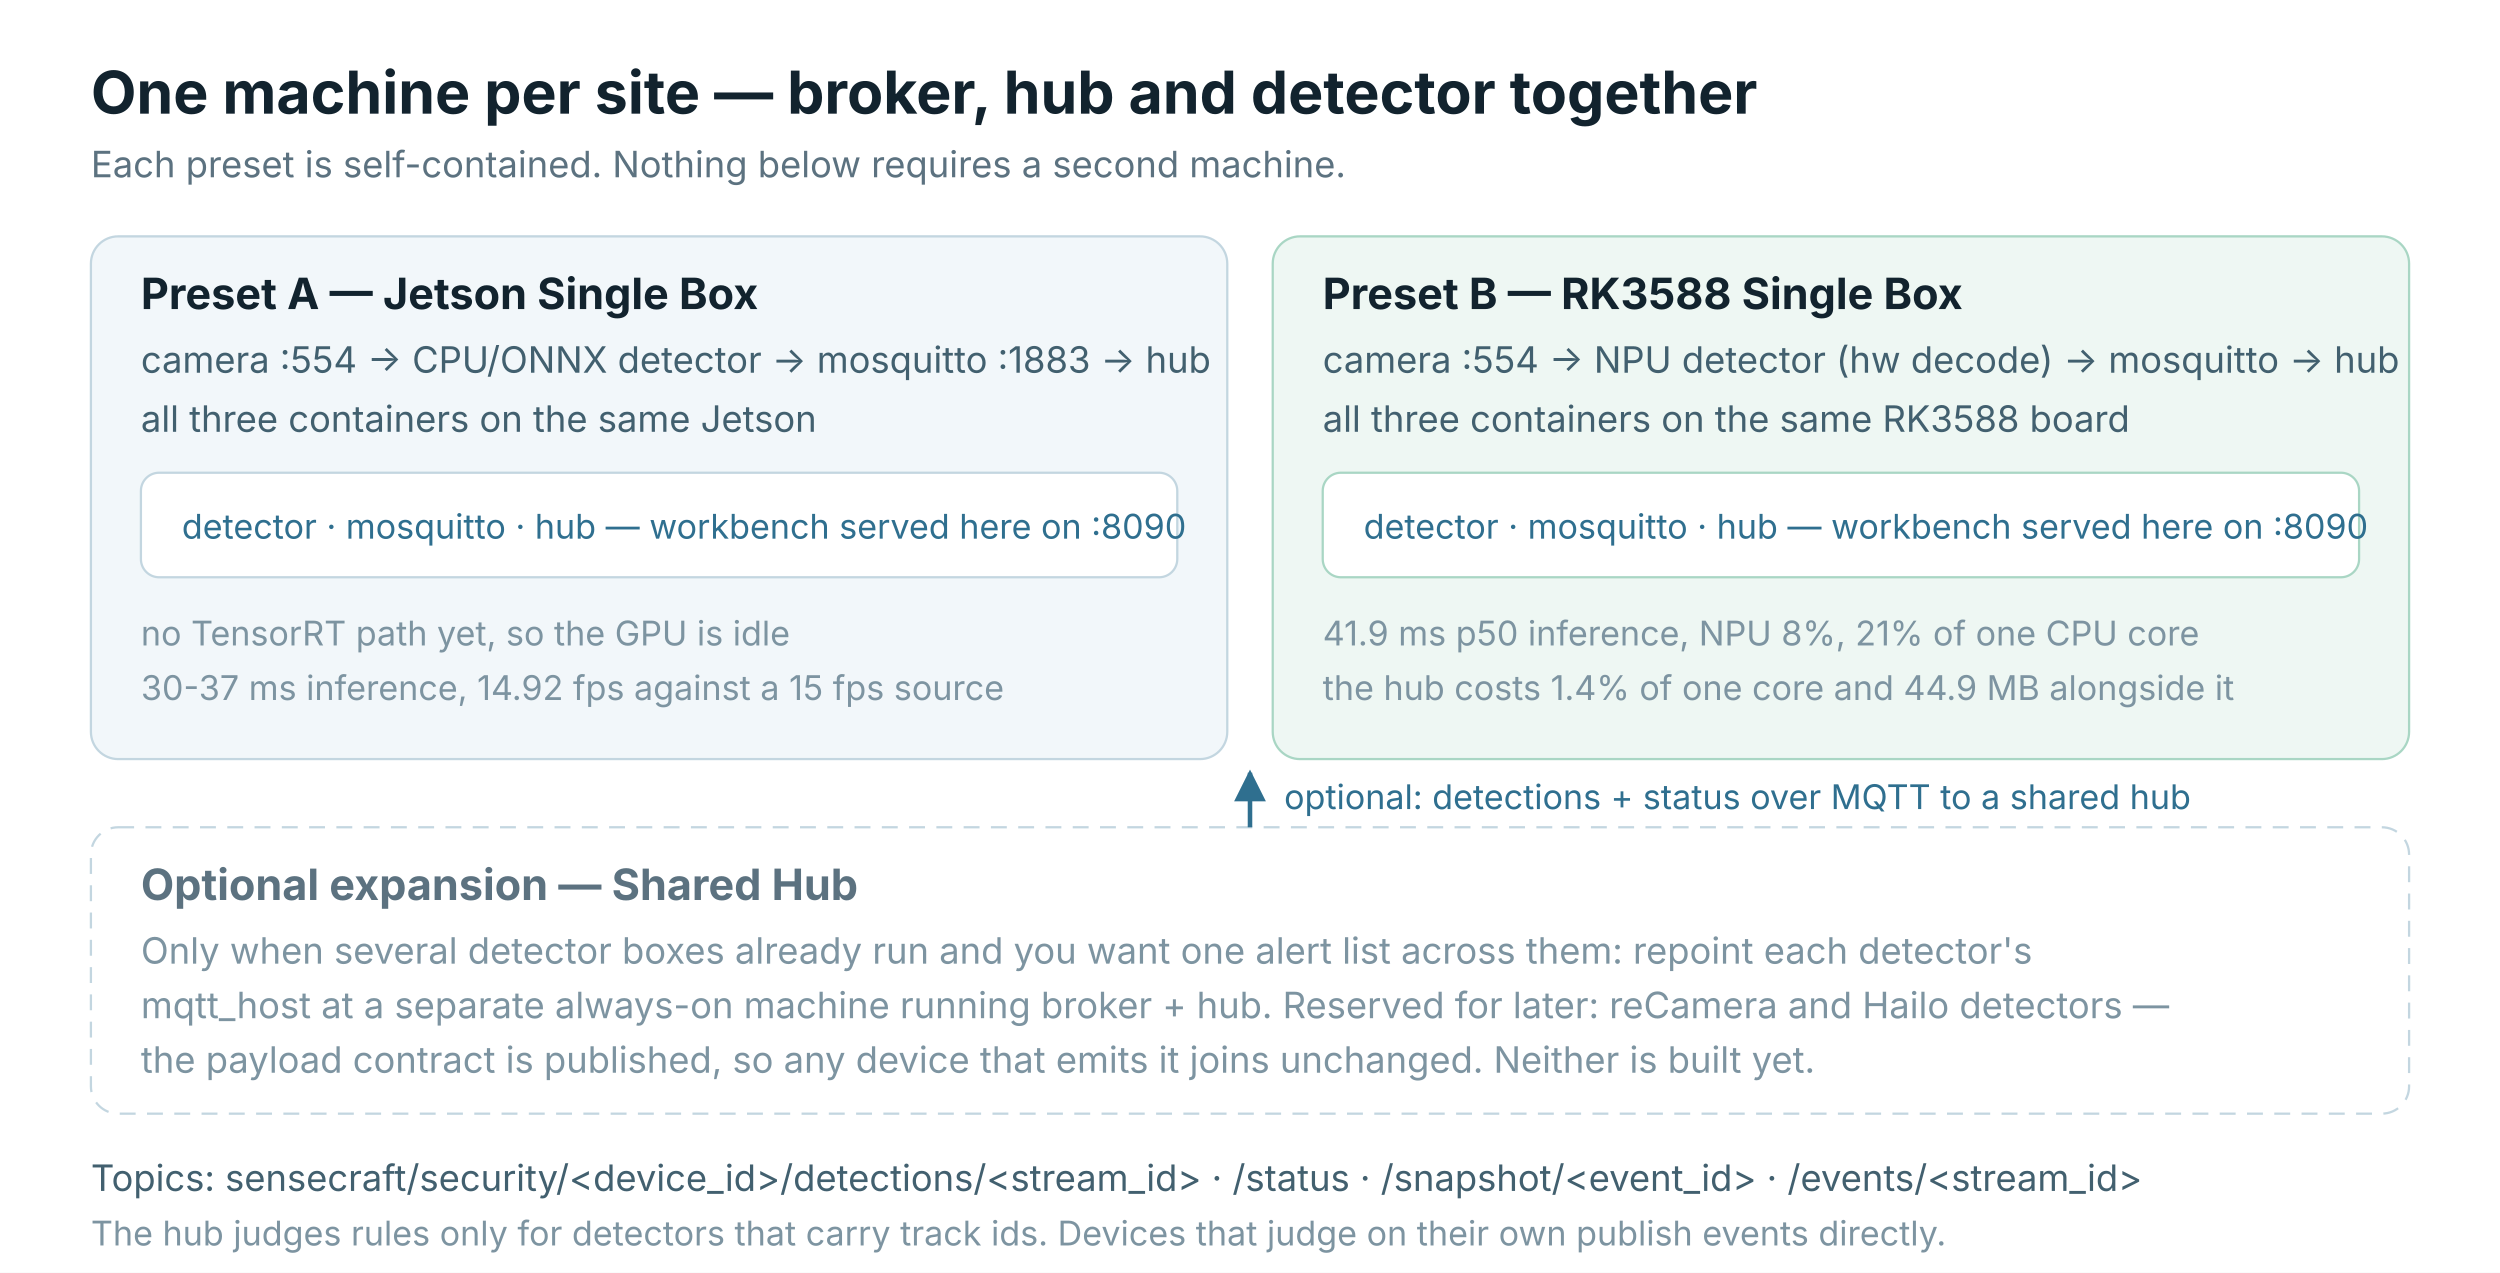
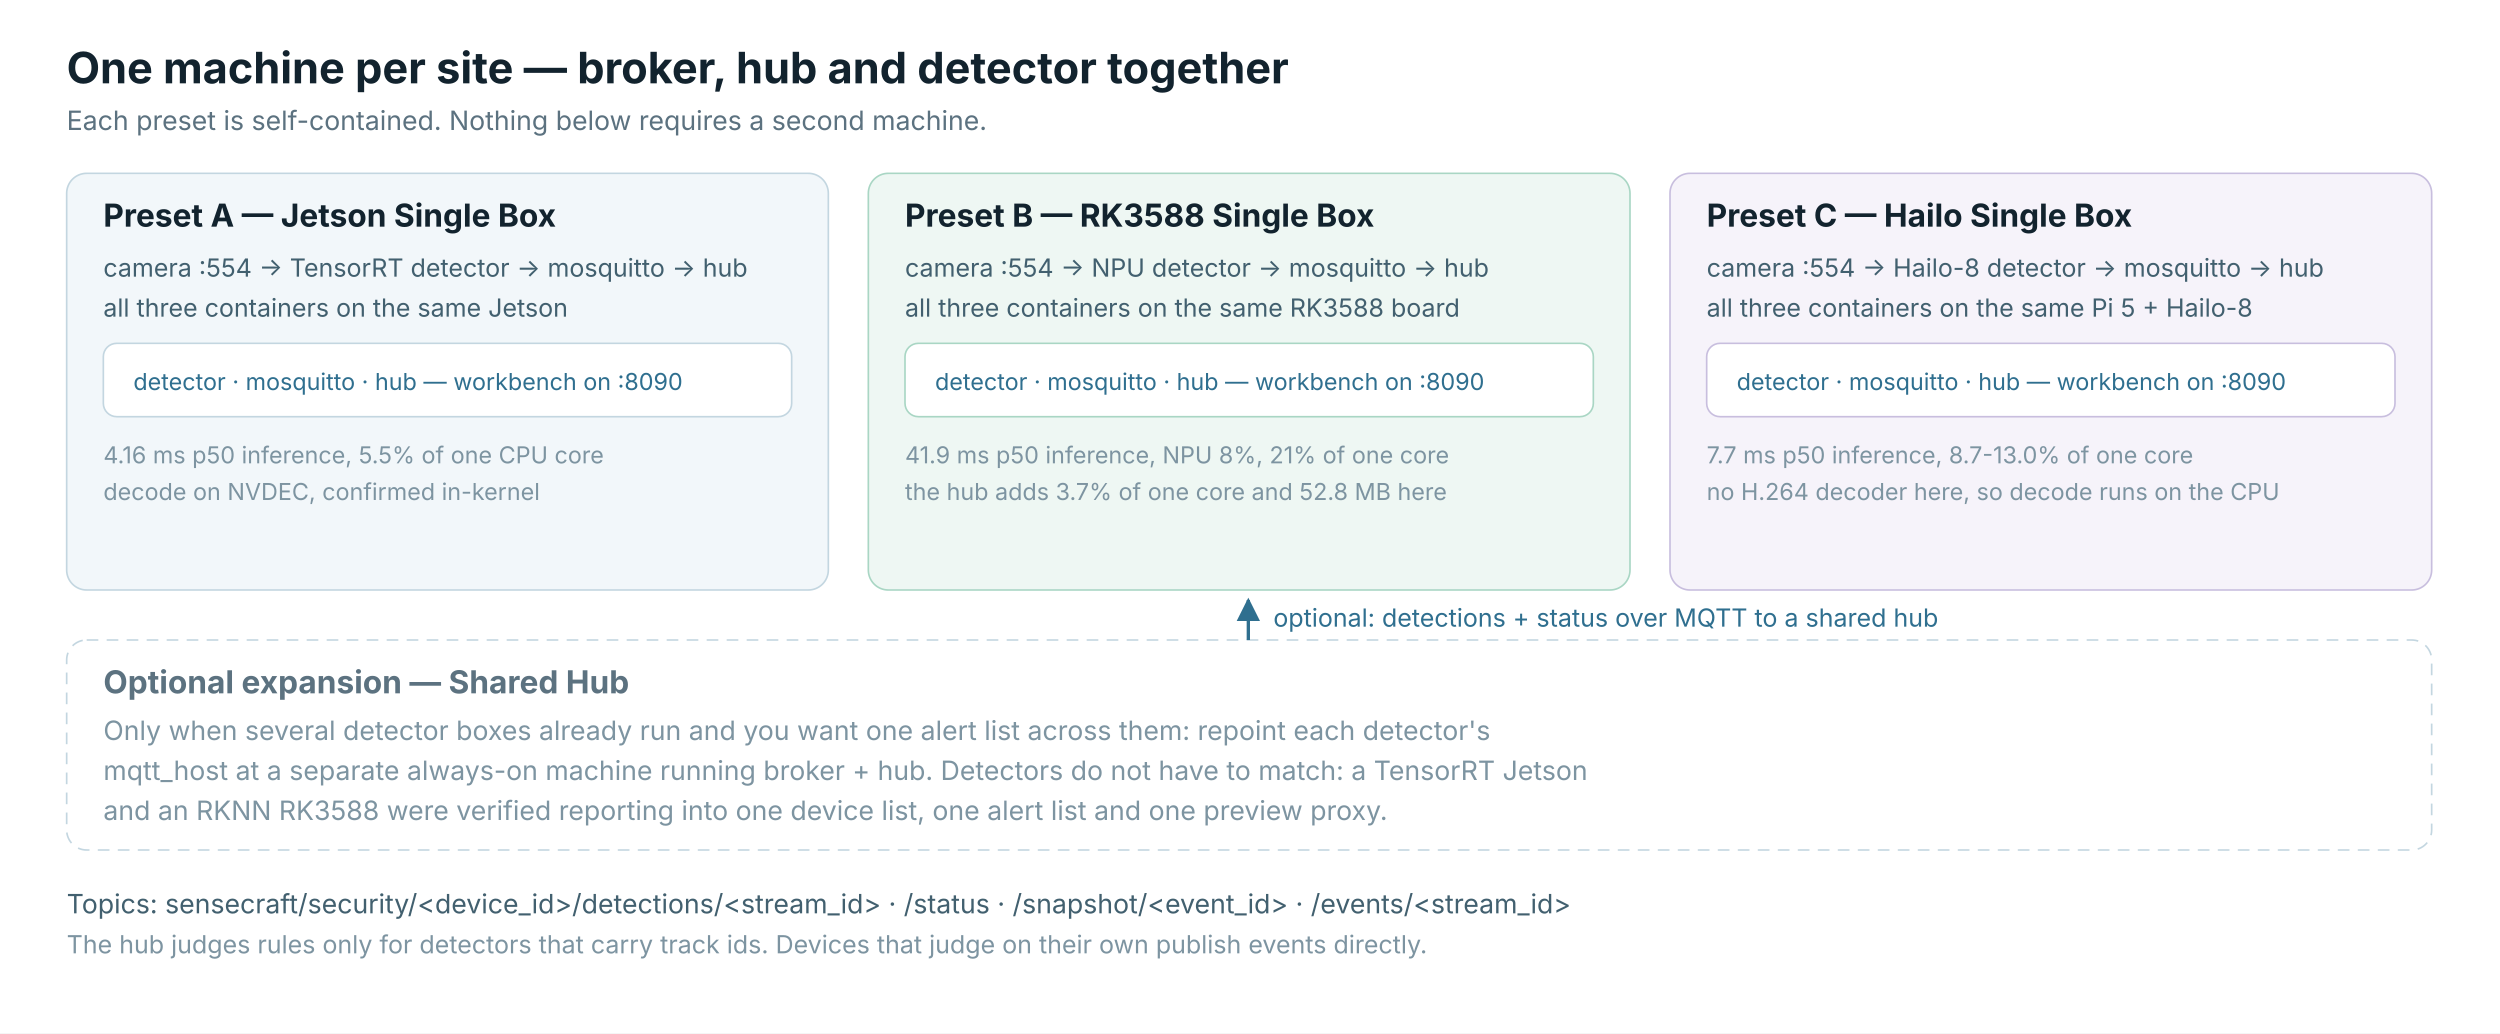
- <svg xmlns="http://www.w3.org/2000/svg" viewBox="0 0 1100 560" width="1100" height="560" font-family="Inter, Helvetica, Arial, sans-serif">
-   <rect width="1100" height="560" fill="#ffffff" />
+ <svg xmlns="http://www.w3.org/2000/svg" viewBox="0 0 1500 620" width="1500" height="620" font-family="Inter, Helvetica, Arial, sans-serif">
+   <rect width="1500" height="620" fill="#ffffff" />
  <defs>
    <marker id="a2" viewBox="0 0 10 10" refX="9" refY="5" markerWidth="7" markerHeight="7" orient="auto-start-reverse">
      <path d="M0 0 L10 5 L0 10 z" fill="#2f6f8f" />
    </marker>
  </defs>
  <text x="40" y="50" fill="#12232e" font-size="26" font-weight="700">One machine per site — broker, hub and detector together</text>
  <text x="40" y="78" fill="#5c7280" font-size="16">Each preset is self-contained. Nothing below requires a second machine.</text>
-   <rect x="40" y="104" width="500" height="230" rx="12" fill="#f2f7fa" stroke="#c3d6e0" />
+   <rect x="40" y="104" width="457" height="250" rx="12" fill="#f2f7fa" stroke="#c3d6e0" />
  <text x="62" y="136" fill="#12232e" font-size="19" font-weight="700">Preset A — Jetson Single Box</text>
-   <text x="62" y="164" fill="#42606f" font-size="16">camera :554 → CPU/ONNX detector → mosquitto :1883 → hub</text>
-   <text x="62" y="190" fill="#42606f" font-size="16">all three containers on the same Jetson</text>
-   <rect x="62" y="208" width="456" height="46" rx="8" fill="#ffffff" stroke="#c3d6e0" />
-   <text x="80" y="237" fill="#2f6f8f" font-size="15">detector · mosquitto · hub — workbench served here on :8090</text>
-   <text x="62" y="284" fill="#7d94a1" font-size="15">no TensorRT path yet, so the GPU is idle</text>
-   <text x="62" y="308" fill="#7d94a1" font-size="15">30-37 ms inference, 14.92 fps against a 15 fps source</text>
-   <rect x="560" y="104" width="500" height="230" rx="12" fill="#eef7f3" stroke="#a9d6c4" />
-   <text x="582" y="136" fill="#12232e" font-size="19" font-weight="700">Preset B — RK3588 Single Box</text>
-   <text x="582" y="164" fill="#42606f" font-size="16">camera :554 → NPU detector (hw decode) → mosquitto → hub</text>
-   <text x="582" y="190" fill="#42606f" font-size="16">all three containers on the same RK3588 board</text>
-   <rect x="582" y="208" width="456" height="46" rx="8" fill="#ffffff" stroke="#a9d6c4" />
-   <text x="600" y="237" fill="#2f6f8f" font-size="15">detector · mosquitto · hub — workbench served here on :8090</text>
-   <text x="582" y="284" fill="#7d94a1" font-size="15">41.9 ms p50 inference, NPU 8%, 21% of one CPU core</text>
-   <text x="582" y="308" fill="#7d94a1" font-size="15">the hub costs 1.4% of one core and 44.9 MB alongside it</text>
-   <rect x="40" y="364" width="1020" height="126" rx="12" fill="#ffffff" stroke="#c3d6e0" stroke-dasharray="7 5" />
-   <text x="62" y="396" fill="#5c7280" font-size="19" font-weight="700">Optional expansion — Shared Hub</text>
-   <text x="62" y="424" fill="#7d94a1" font-size="16">Only when several detector boxes already run and you want one alert list across them: repoint each detector's</text>
-   <text x="62" y="448" fill="#7d94a1" font-size="16">mqtt_host at a separate always-on machine running broker + hub. Reserved for later: reCamera and Hailo detectors —</text>
-   <text x="62" y="472" fill="#7d94a1" font-size="16">the payload contract is published, so any device that emits it joins unchanged. Neither is built yet.</text>
-   <line x1="550" y1="364" x2="550" y2="340" stroke="#2f6f8f" stroke-width="2" marker-end="url(#a2)" />
-   <text x="565" y="356" fill="#2f6f8f" font-size="15">optional: detections + status over MQTT to a shared hub</text>
-   <text x="40" y="524" fill="#42606f" font-size="16">Topics: sensecraft/security/&lt;device_id&gt;/detections/&lt;stream_id&gt; · /status · /snapshot/&lt;event_id&gt; · /events/&lt;stream_id&gt;</text>
-   <text x="40" y="548" fill="#7d94a1" font-size="15">The hub judges rules only for detectors that carry track ids. Devices that judge on their own publish events directly.</text>
+   <text x="62" y="166" fill="#42606f" font-size="15">camera :554 → TensorRT detector → mosquitto → hub</text>
+   <text x="62" y="190" fill="#42606f" font-size="15">all three containers on the same Jetson</text>
+   <rect x="62" y="206" width="413" height="44" rx="8" fill="#ffffff" stroke="#c3d6e0" />
+   <text x="80" y="234" fill="#2f6f8f" font-size="14">detector · mosquitto · hub — workbench on :8090</text>
+   <text x="62" y="278" fill="#7d94a1" font-size="14">4.16 ms p50 inference, 5.5% of one CPU core</text>
+   <text x="62" y="300" fill="#7d94a1" font-size="14">decode on NVDEC, confirmed in-kernel</text>
+   <rect x="521" y="104" width="457" height="250" rx="12" fill="#eef7f3" stroke="#a9d6c4" />
+   <text x="543" y="136" fill="#12232e" font-size="19" font-weight="700">Preset B — RK3588 Single Box</text>
+   <text x="543" y="166" fill="#42606f" font-size="15">camera :554 → NPU detector → mosquitto → hub</text>
+   <text x="543" y="190" fill="#42606f" font-size="15">all three containers on the same RK3588 board</text>
+   <rect x="543" y="206" width="413" height="44" rx="8" fill="#ffffff" stroke="#a9d6c4" />
+   <text x="561" y="234" fill="#2f6f8f" font-size="14">detector · mosquitto · hub — workbench on :8090</text>
+   <text x="543" y="278" fill="#7d94a1" font-size="14">41.9 ms p50 inference, NPU 8%, 21% of one core</text>
+   <text x="543" y="300" fill="#7d94a1" font-size="14">the hub adds 3.7% of one core and 52.8 MB here</text>
+   <rect x="1002" y="104" width="457" height="250" rx="12" fill="#f6f3fa" stroke="#c8bede" />
+   <text x="1024" y="136" fill="#12232e" font-size="19" font-weight="700">Preset C — Hailo Single Box</text>
+   <text x="1024" y="166" fill="#42606f" font-size="15">camera :554 → Hailo-8 detector → mosquitto → hub</text>
+   <text x="1024" y="190" fill="#42606f" font-size="15">all three containers on the same Pi 5 + Hailo-8</text>
+   <rect x="1024" y="206" width="413" height="44" rx="8" fill="#ffffff" stroke="#c8bede" />
+   <text x="1042" y="234" fill="#2f6f8f" font-size="14">detector · mosquitto · hub — workbench on :8090</text>
+   <text x="1024" y="278" fill="#7d94a1" font-size="14">7.7 ms p50 inference, 8.7-13.0% of one core</text>
+   <text x="1024" y="300" fill="#7d94a1" font-size="14">no H.264 decoder here, so decode runs on the CPU</text>
+   <rect x="40" y="384" width="1419" height="126" rx="12" fill="#ffffff" stroke="#c3d6e0" stroke-dasharray="7 5" />
+   <text x="62" y="416" fill="#5c7280" font-size="19" font-weight="700">Optional expansion — Shared Hub</text>
+   <text x="62" y="444" fill="#7d94a1" font-size="16">Only when several detector boxes already run and you want one alert list across them: repoint each detector's</text>
+   <text x="62" y="468" fill="#7d94a1" font-size="16">mqtt_host at a separate always-on machine running broker + hub. Detectors do not have to match: a TensorRT Jetson</text>
+   <text x="62" y="492" fill="#7d94a1" font-size="16">and an RKNN RK3588 were verified reporting into one device list, one alert list and one preview proxy.</text>
+   <line x1="749" y1="384" x2="749" y2="360" stroke="#2f6f8f" stroke-width="2" marker-end="url(#a2)" />
+   <text x="764" y="376" fill="#2f6f8f" font-size="15">optional: detections + status over MQTT to a shared hub</text>
+   <text x="40" y="548" fill="#42606f" font-size="16">Topics: sensecraft/security/&lt;device_id&gt;/detections/&lt;stream_id&gt; · /status · /snapshot/&lt;event_id&gt; · /events/&lt;stream_id&gt;</text>
+   <text x="40" y="572" fill="#7d94a1" font-size="15">The hub judges rules only for detectors that carry track ids. Devices that judge on their own publish events directly.</text>
</svg>
